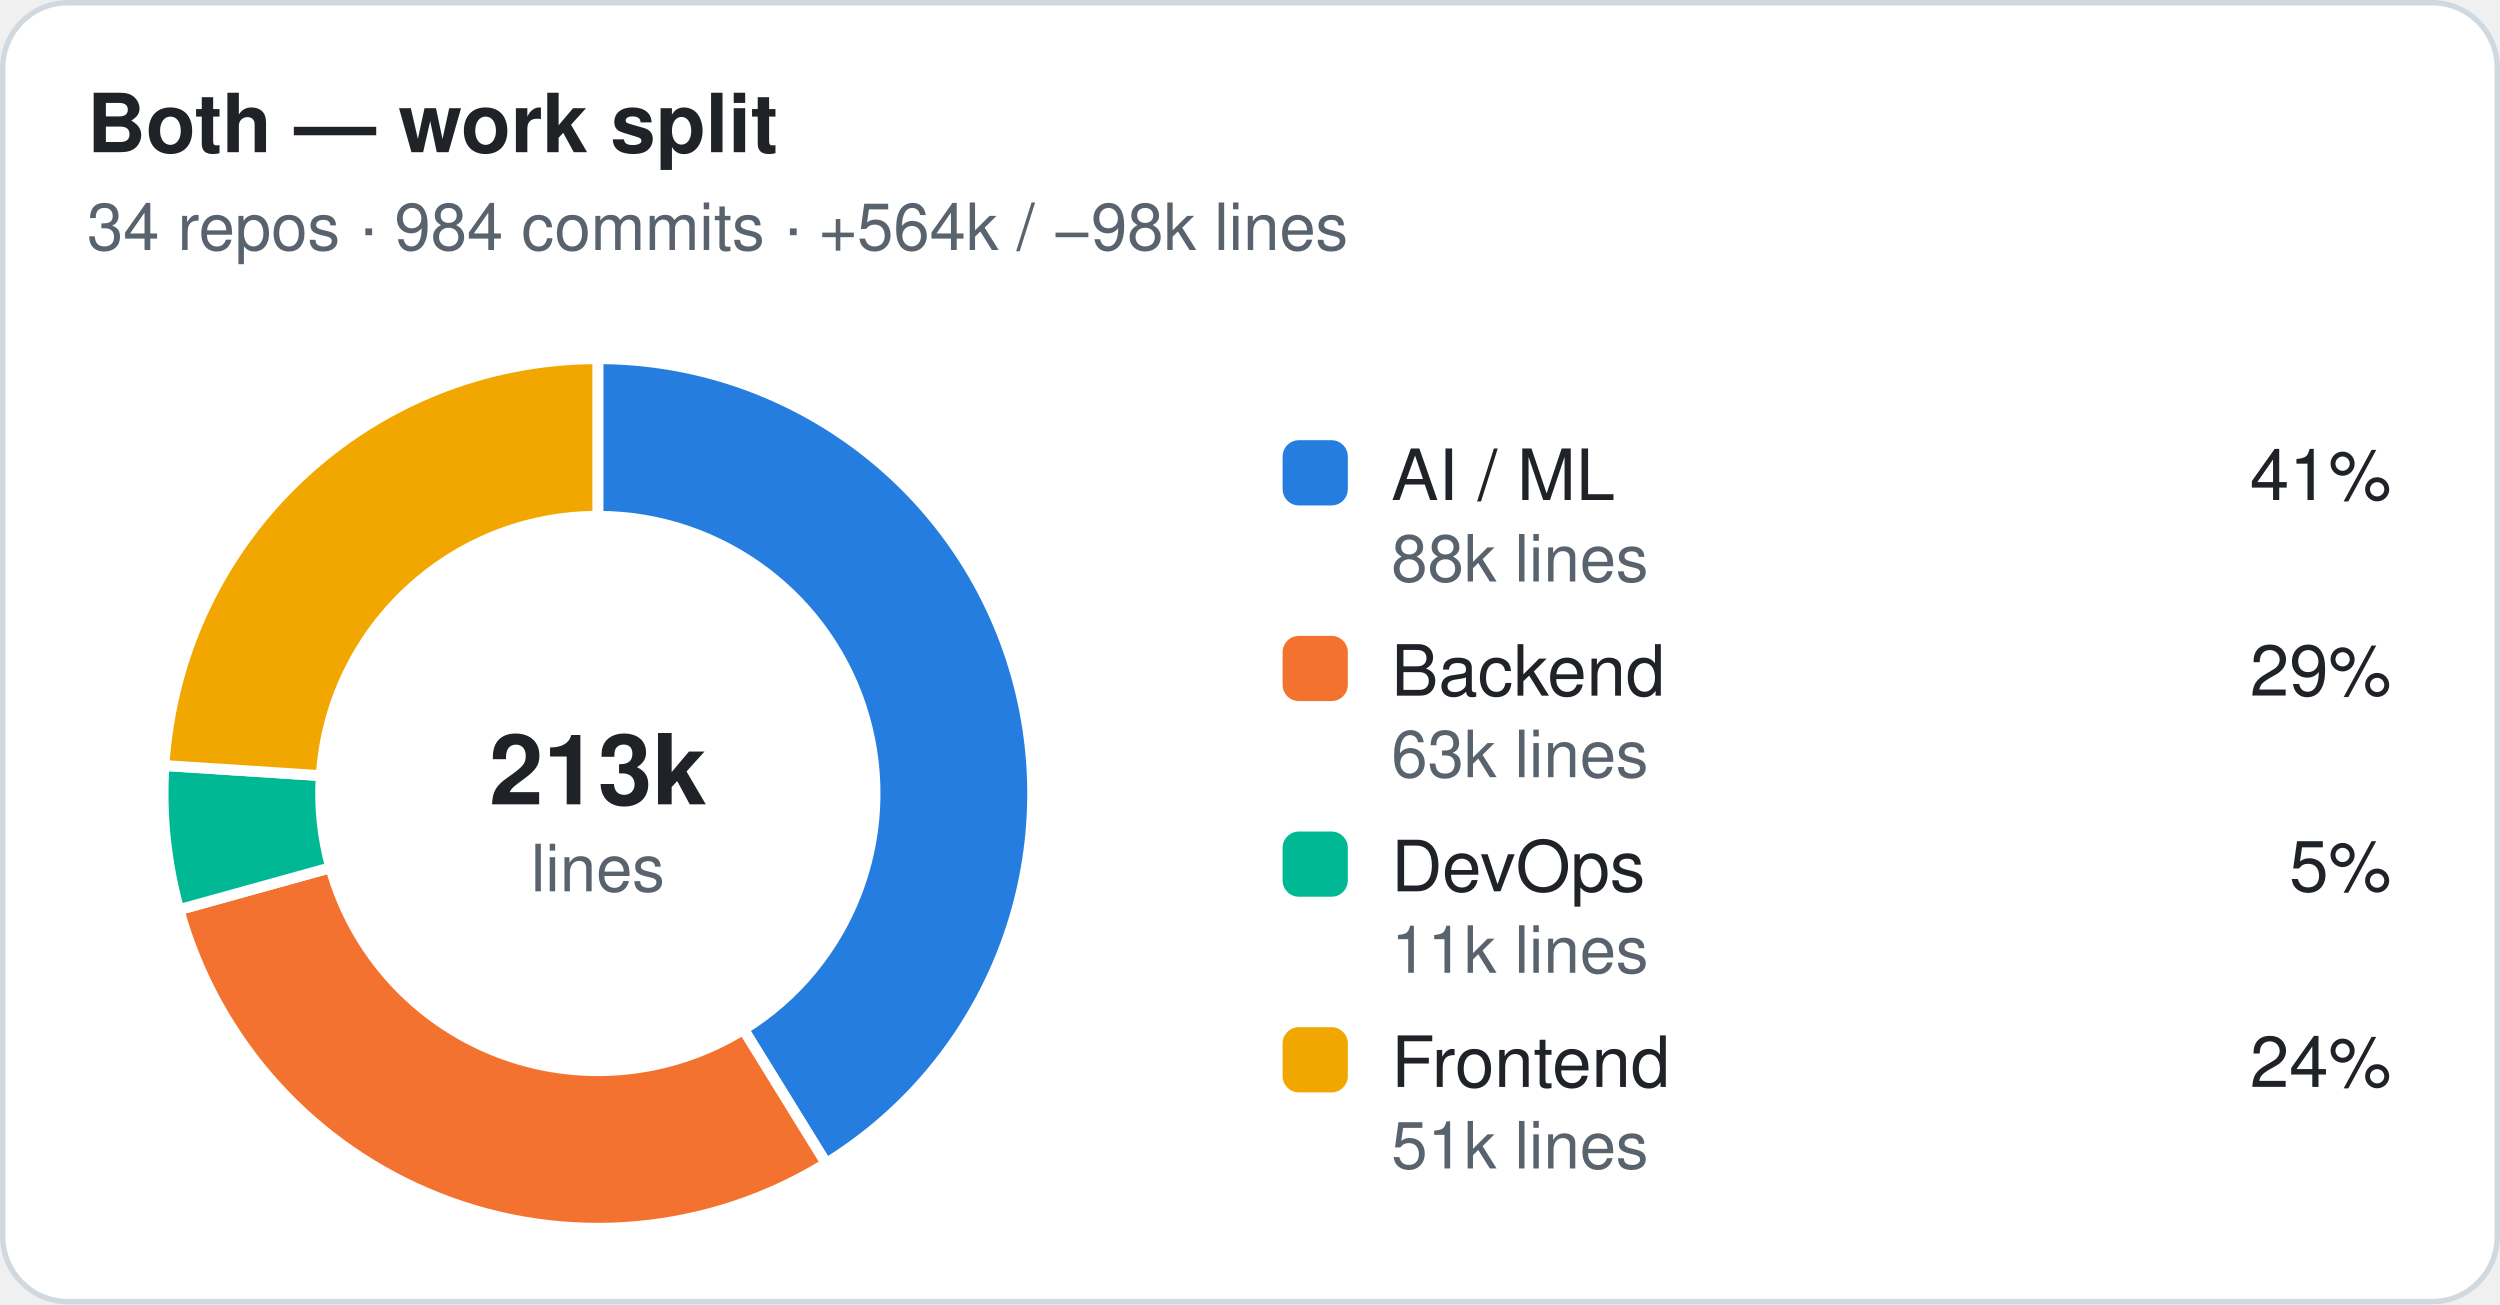
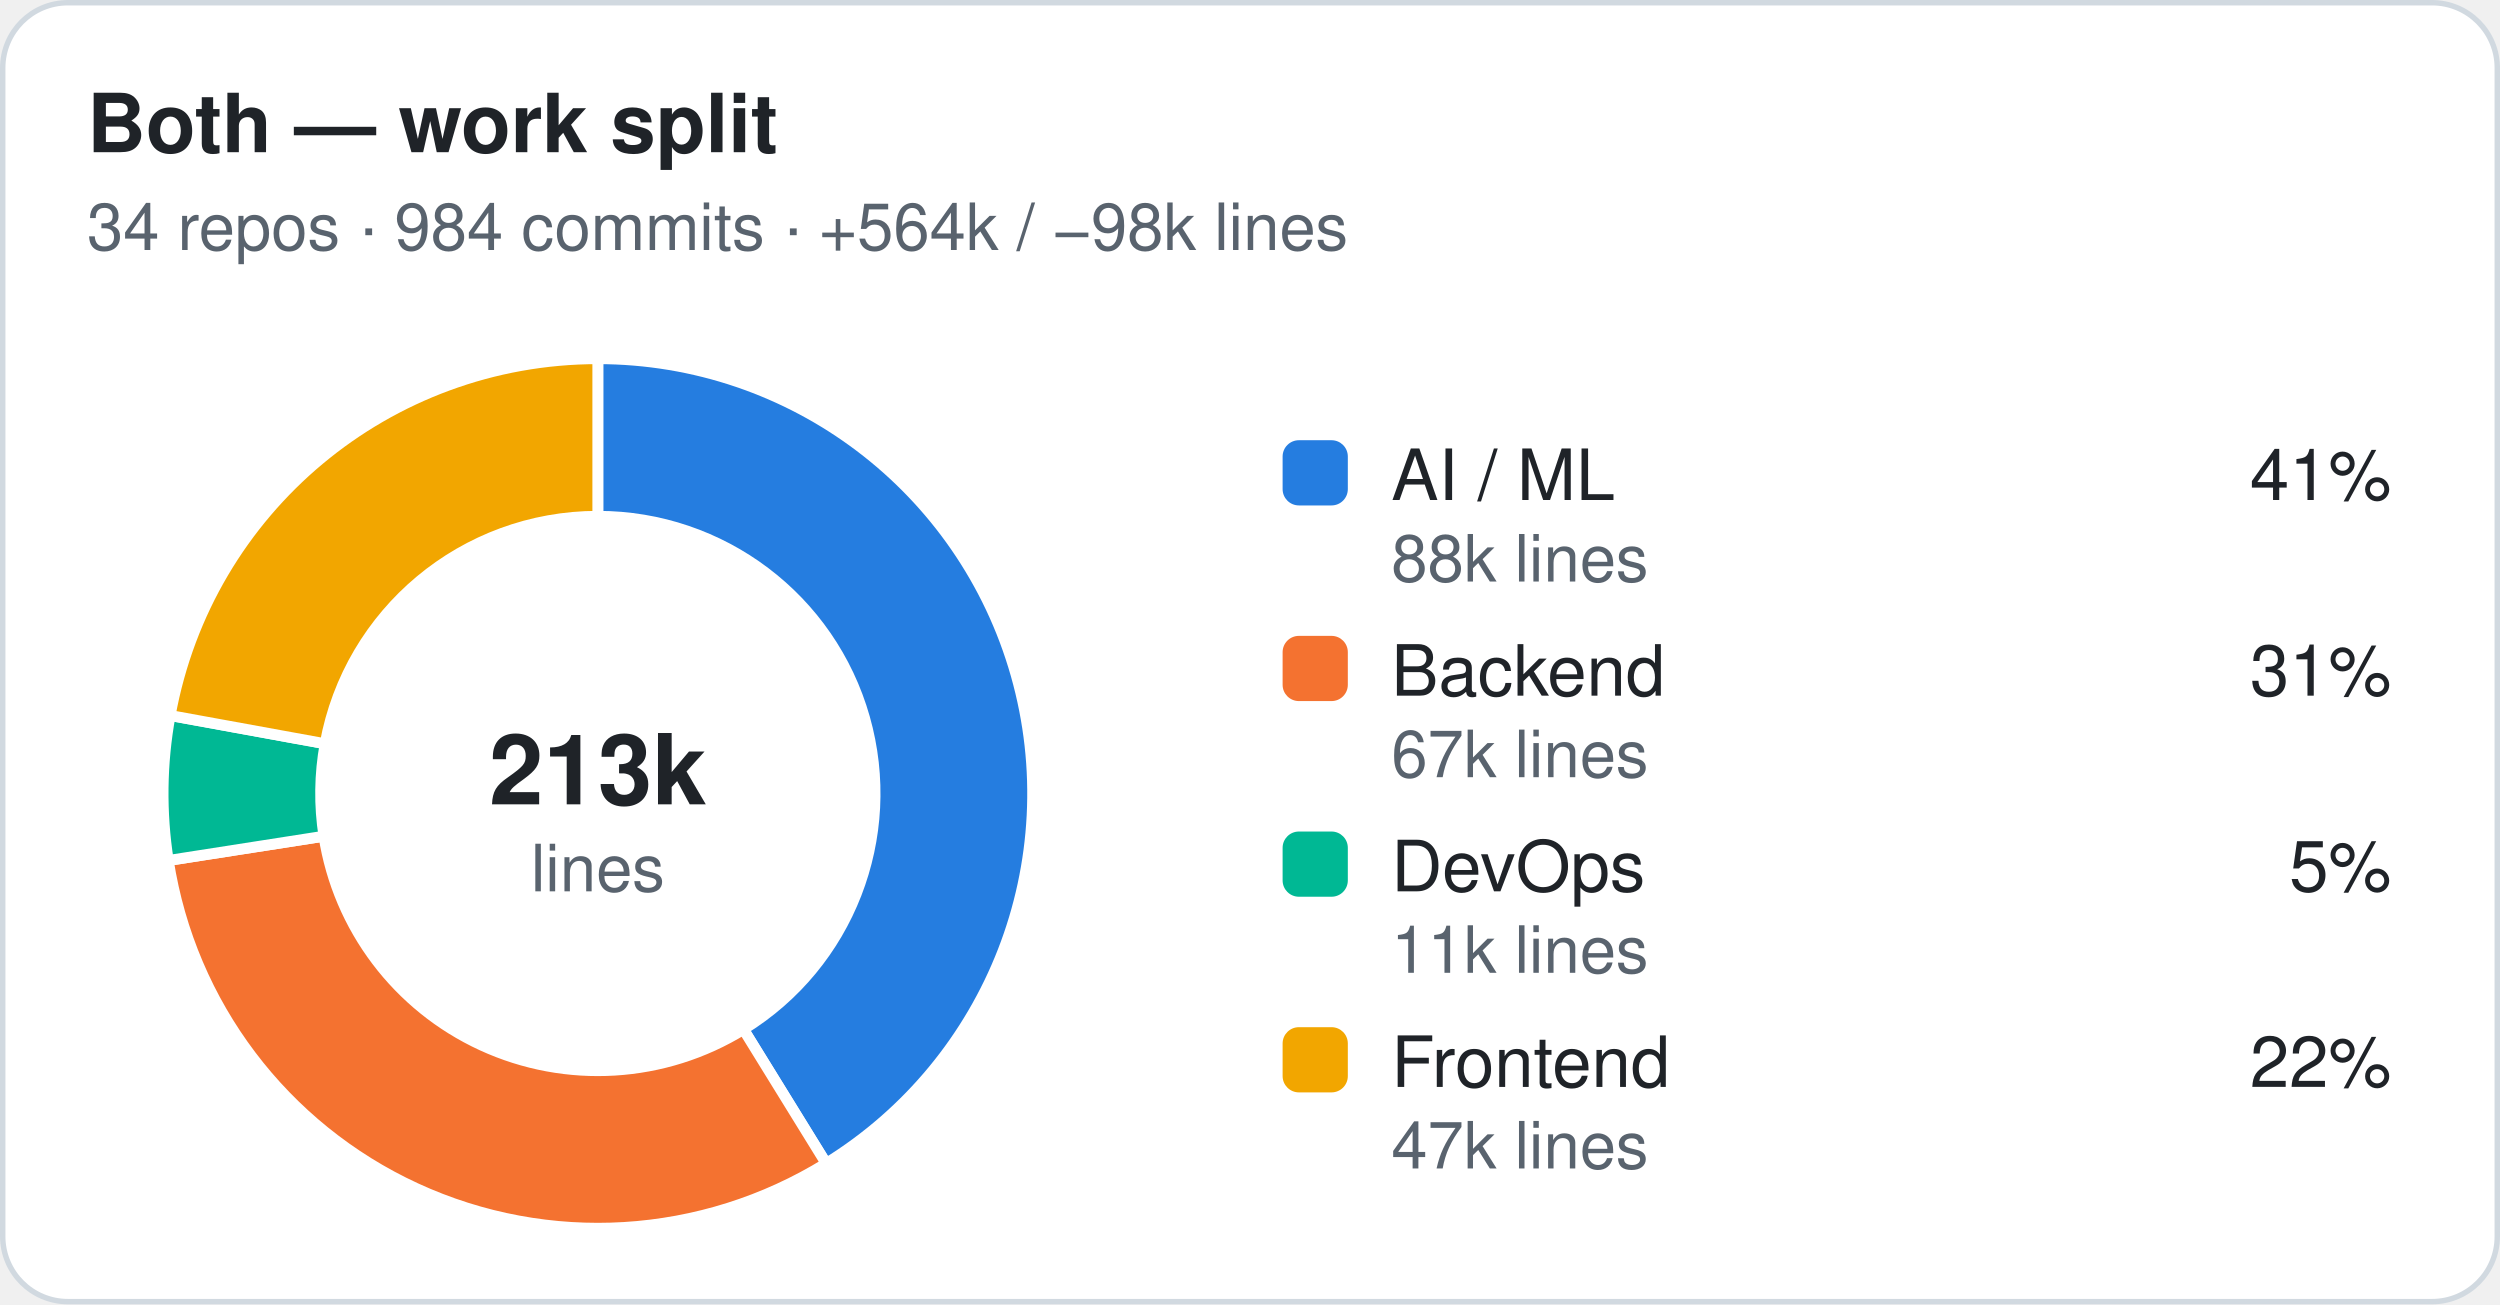
<svg xmlns="http://www.w3.org/2000/svg" width="460" height="240" viewBox="0 0 460 240" role="img" aria-label="Both — work split">
  <style>.t{font:600 15px -apple-system,Segoe UI,Helvetica,Arial,sans-serif;fill:#1f2328}.st,.lv,.ax{font:12px -apple-system,Segoe UI,Helvetica,Arial,sans-serif;fill:#59636e}.ln{font:500 13px -apple-system,Segoe UI,Helvetica,Arial,sans-serif;fill:#1f2328}.c{font:600 18px -apple-system,Segoe UI,Helvetica,Arial,sans-serif;fill:#1f2328}.grid{stroke:#eaeef2}.gap{stroke:#ffffff}.bg{fill:#ffffff;stroke:#d1d9e0}.s-ai{fill:#257de0}.s-backend{fill:#f47230}.s-devops{fill:#00b894}.s-frontend{fill:#f2a600}.s-other{fill:#9c9c9c}.k-professional{fill:#1f2328}.k-personal{fill:#8c959f}@media (prefers-color-scheme:dark){.t,.ln,.c{fill:#e6edf3}.st,.lv,.ax{fill:#9198a1}.grid{stroke:#212830}.gap{stroke:#151b23}.bg{fill:#151b23;stroke:#30363d}.s-ai{fill:#338ced}.s-backend{fill:#e76624}.s-devops{fill:#00a888}.s-frontend{fill:#d28e05}.s-other{fill:#6b6b6b}.k-professional{fill:#e6edf3}.k-personal{fill:#656c76}}</style>
  <rect class="bg" x="0.5" y="0.5" width="459" height="239" rx="12" />
  <text class="t" x="16" y="28">Both — work split</text>
  <text class="st" x="16" y="46">34 repos · 984 commits · +564k / −98k lines</text>
  <path class="s-ai gap" stroke-width="2" d="M110.00,66.00 A80,80 0 0 1 152.02,214.08 L136.79,189.40 A51,51 0 0 0 110.00,95.00 Z" />
-   <path class="s-backend gap" stroke-width="2" d="M152.02,214.08 A80,80 0 0 1 32.91,167.39 L60.86,159.64 A51,51 0 0 0 136.79,189.40 Z" />
-   <path class="s-devops gap" stroke-width="2" d="M32.91,167.39 A80,80 0 0 1 30.17,140.85 L59.11,142.72 A51,51 0 0 0 60.86,159.64 Z" />
-   <path class="s-frontend gap" stroke-width="2" d="M30.17,140.85 A80,80 0 0 1 110.00,66.00 L110.00,95.00 A51,51 0 0 0 59.11,142.72 Z" />
+   <path class="s-backend gap" stroke-width="2" d="M152.02,214.08 A80,80 0 0 1 30.96,158.33 L59.61,153.86 A51,51 0 0 0 136.79,189.40 Z" />
+   <path class="s-devops gap" stroke-width="2" d="M30.96,158.33 A80,80 0 0 1 31.30,131.65 L59.83,136.85 A51,51 0 0 0 59.61,153.86 Z" />
+   <path class="s-frontend gap" stroke-width="2" d="M31.30,131.65 A80,80 0 0 1 110.00,66.00 L110.00,95.00 A51,51 0 0 0 59.83,136.85 Z" />
  <text class="c" x="110" y="148" text-anchor="middle">213k</text>
  <text class="st" x="110" y="164" text-anchor="middle">lines</text>
  <rect class="s-ai" x="236" y="81" width="12" height="12" rx="3" />
  <text class="ln" x="256" y="92">AI / ML</text>
  <text class="ln" x="440" y="92" text-anchor="end">41%</text>
  <text class="lv" x="256" y="107">88k lines</text>
  <rect class="s-backend" x="236" y="117" width="12" height="12" rx="3" />
  <text class="ln" x="256" y="128">Backend</text>
-   <text class="ln" x="440" y="128" text-anchor="end">29%</text>
-   <text class="lv" x="256" y="143">63k lines</text>
+   <text class="ln" x="440" y="128" text-anchor="end">31%</text>
+   <text class="lv" x="256" y="143">67k lines</text>
  <rect class="s-devops" x="236" y="153" width="12" height="12" rx="3" />
  <text class="ln" x="256" y="164">DevOps</text>
  <text class="ln" x="440" y="164" text-anchor="end">5%</text>
  <text class="lv" x="256" y="179">11k lines</text>
  <rect class="s-frontend" x="236" y="189" width="12" height="12" rx="3" />
  <text class="ln" x="256" y="200">Frontend</text>
-   <text class="ln" x="440" y="200" text-anchor="end">24%</text>
-   <text class="lv" x="256" y="215">51k lines</text>
+   <text class="ln" x="440" y="200" text-anchor="end">22%</text>
+   <text class="lv" x="256" y="215">47k lines</text>
</svg>
